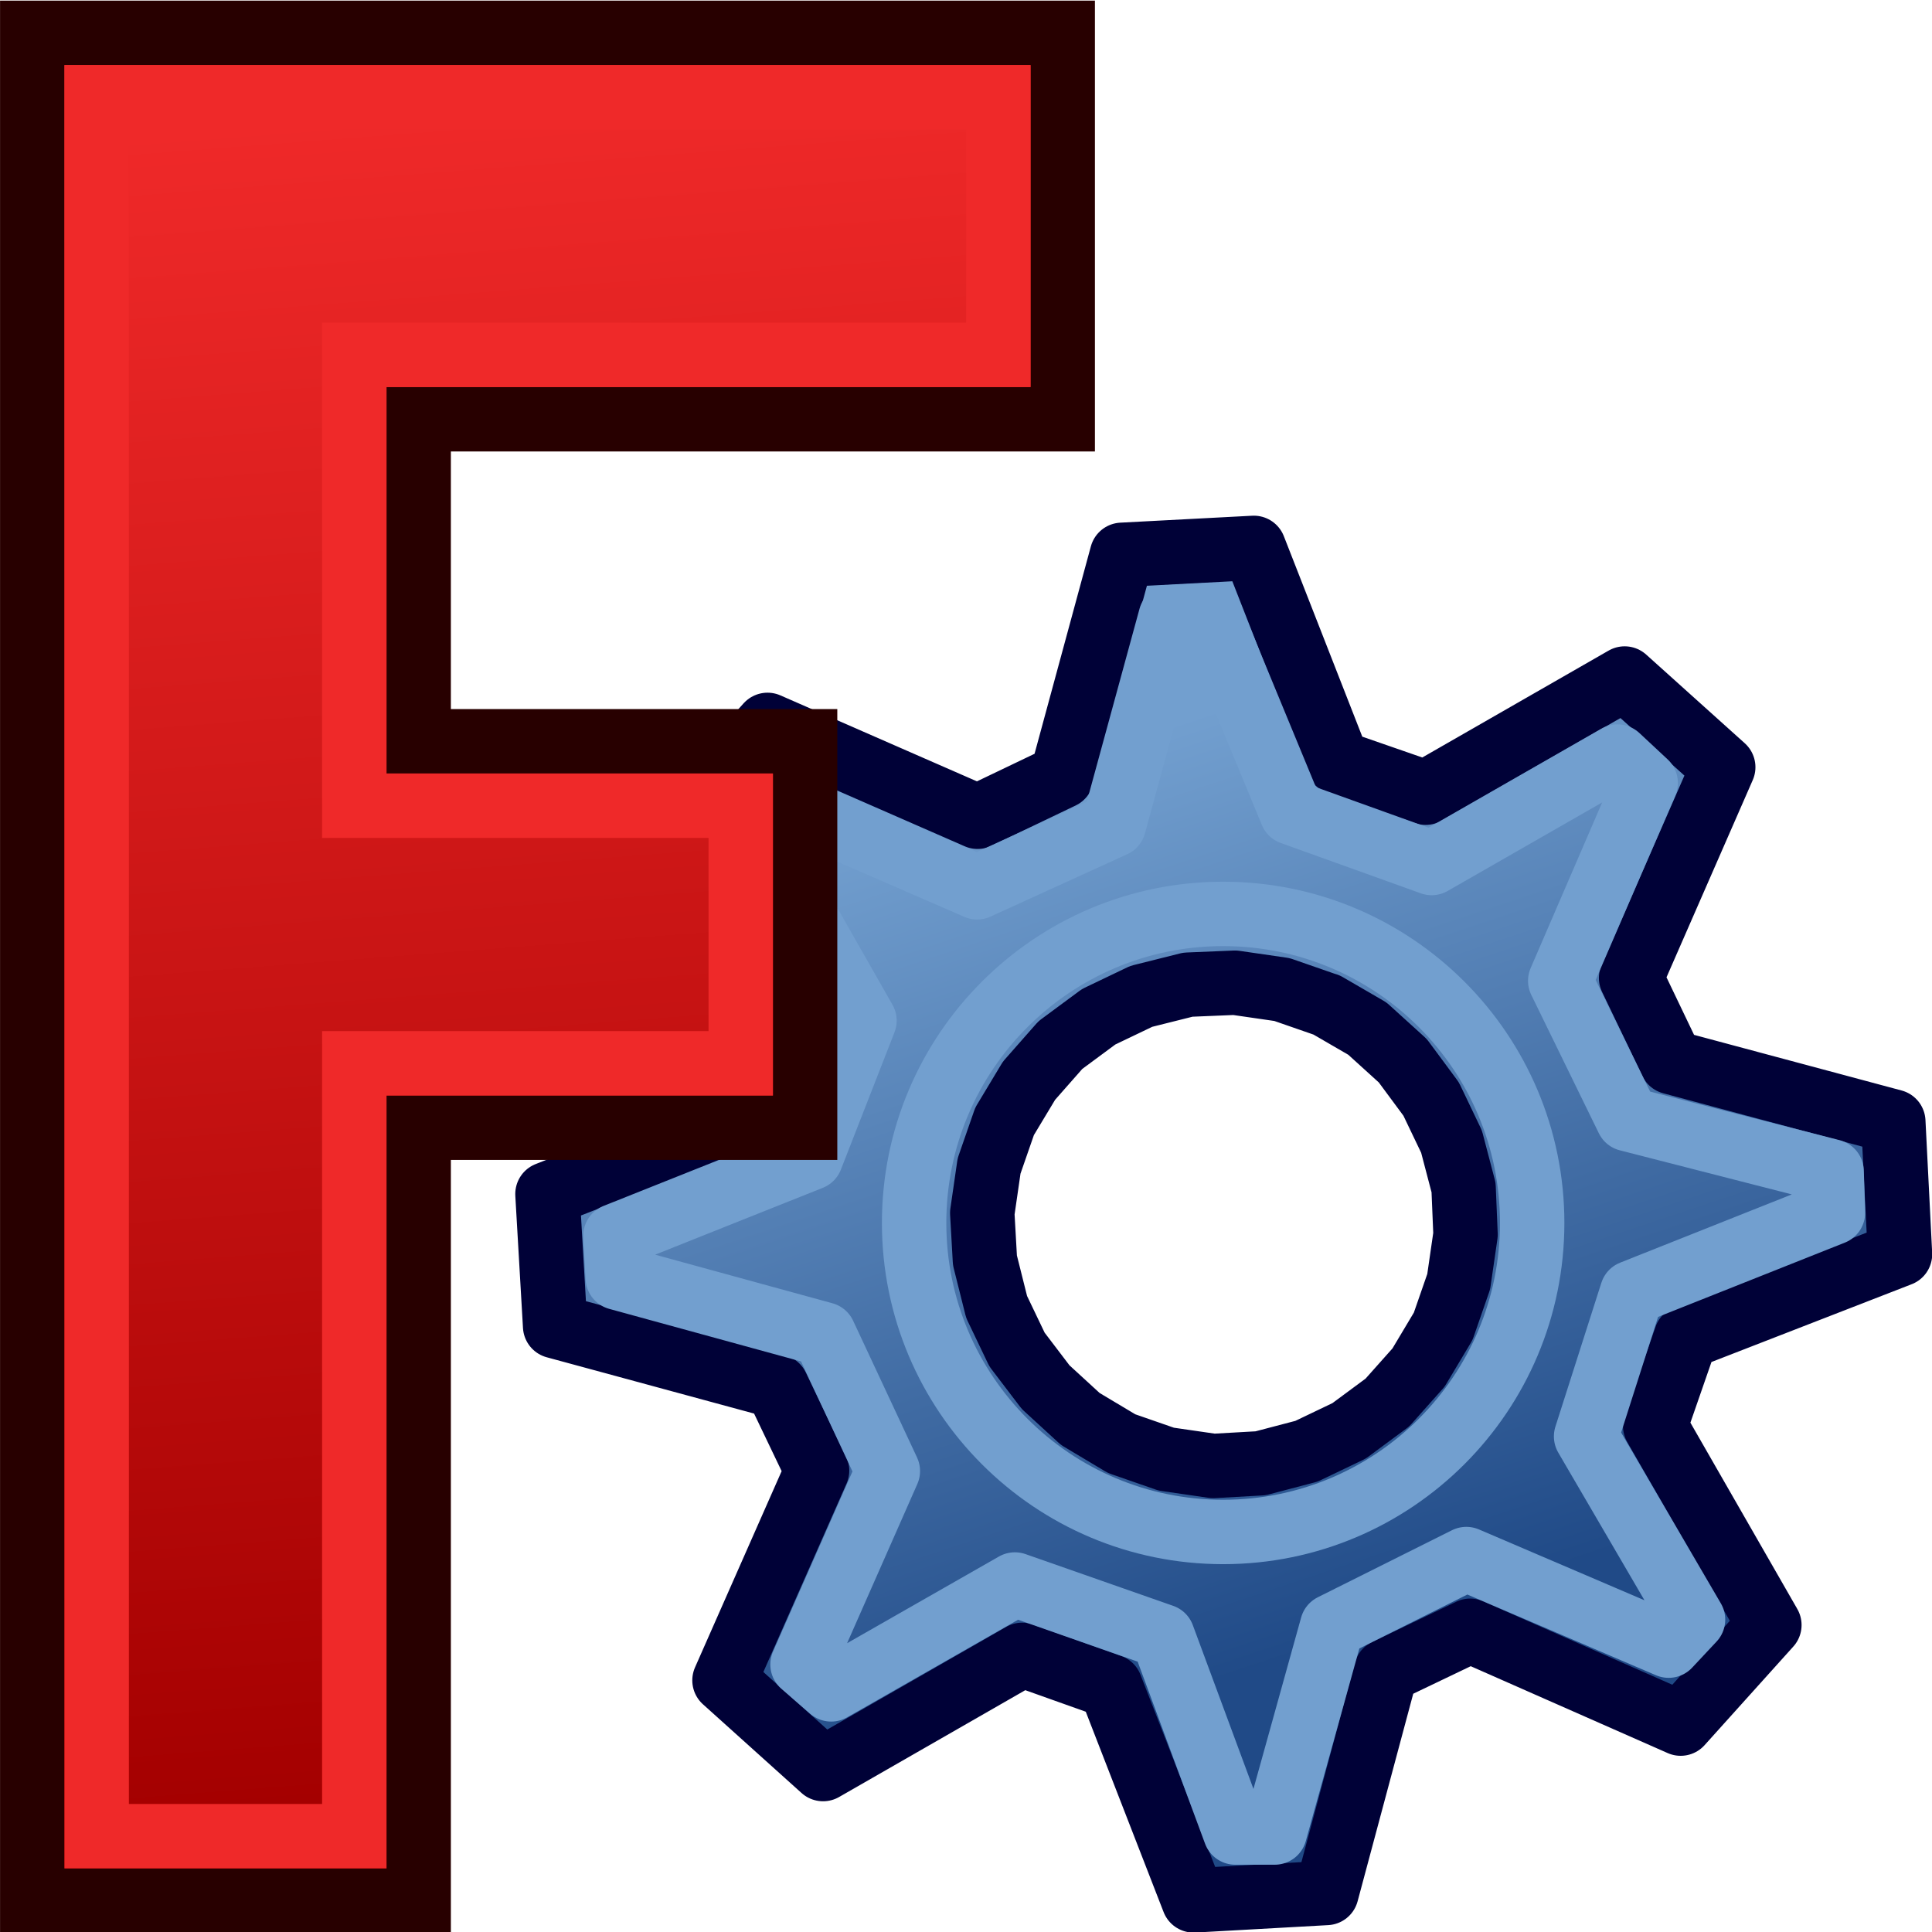
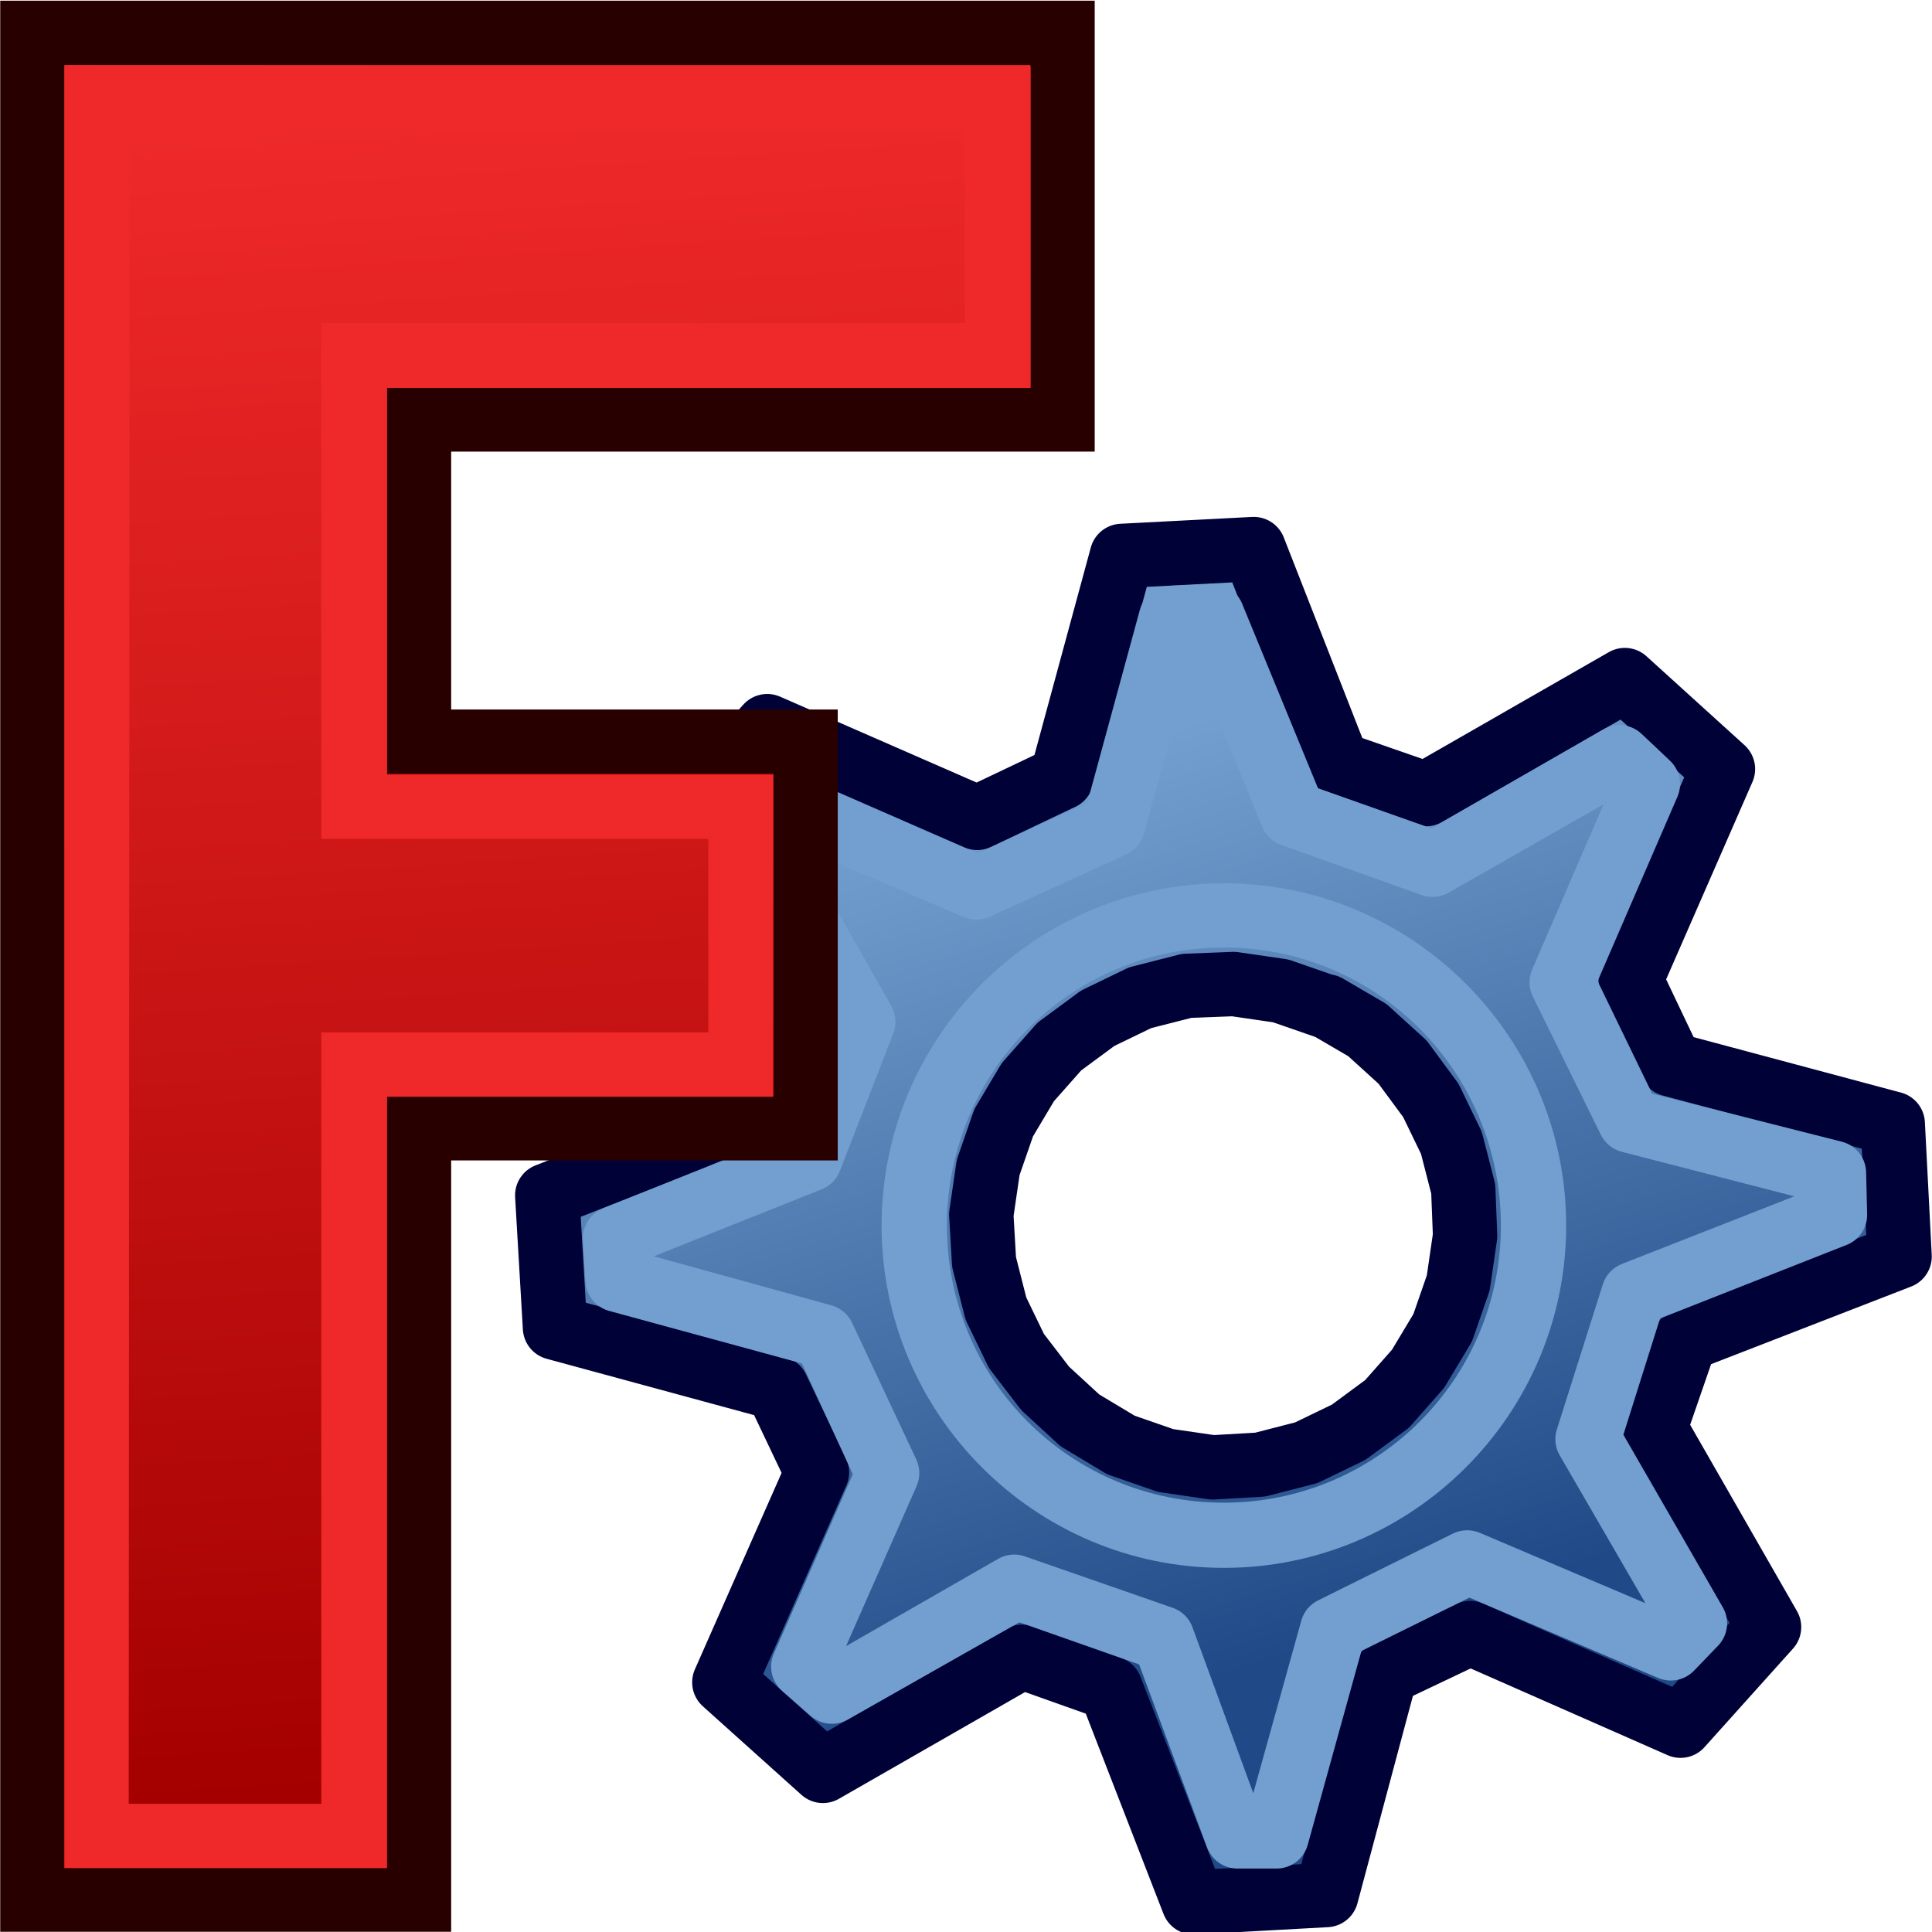
<svg xmlns="http://www.w3.org/2000/svg" width="16" height="16" version="1.1" viewBox="0 0 4.233 4.233">
  <defs>
-     <linearGradient id="linearGradient1007" x1="-80.308" x2="178.47" y1="1658.7" y2="1139.8" gradientUnits="userSpaceOnUse">
-       <stop stop-color="#002076" offset="0" />
-       <stop stop-color="#40e0ff" offset="1" />
-     </linearGradient>
-     <linearGradient id="linearGradient3806" x1="-206.7" x2="-211.4" y1="68.842" y2="7.711" gradientTransform="matrix(6.843 0 0 6.843 -3961.1 1029.7)" gradientUnits="userSpaceOnUse">
+     <linearGradient id="b" x1="-207" x2="-211" y1="68.8" y2="7.71" gradientTransform="matrix(.06 0 0 .06 13.1 -.179)" gradientUnits="userSpaceOnUse">
      <stop stop-color="#a40000" offset="0" />
      <stop stop-color="#ef2929" offset="1" />
    </linearGradient>
-     <linearGradient id="linearGradient3808" x1="-146.74" x2="-157.32" y1="58.262" y2="26.521" gradientTransform="matrix(6.9077 0 0 6.9077 -4100 1055.2)" gradientUnits="userSpaceOnUse">
+     <linearGradient id="a" x1="-147" x2="-157" y1="58.3" y2="26.5" gradientTransform="matrix(.0606 0 0 .0606 11.9 .0447)" gradientUnits="userSpaceOnUse">
      <stop stop-color="#204a87" offset="0" />
      <stop stop-color="#729fcf" offset="1" />
    </linearGradient>
  </defs>
-   <g transform="translate(0 -292.77)">
-     <g transform="matrix(.0087706 0 0 .0087706 47.852 283.56)">
-       <g stroke-linecap="round" stroke-linejoin="round" stroke-width="16.089">
-         <path d="m-5050.1 1219.6-49.724 28.528-21.957-7.619-20.949-53.543-32.952 1.734-15.032 55.363-21.037 10.073-52.469-22.952-22.165 24.628 28.528 49.724-7.796 21.891-53.539 20.952 1.915 33.016 55.364 15.032 10.073 21.037-23.129 52.405 24.628 22.162 49.724-28.528 22.067 7.862 20.772 53.472 33.196-1.855 14.856-55.427 21.037-10.073 52.581 23.192 22.162-24.627-28.529-49.724 7.683-22.131 53.476-20.776-1.673-33.128-55.427-14.856-10.075-21.037 23.019-52.646zm-74.47 81.539 10.207 5.922 8.841 8.018 7.082 9.569 5.093 10.638 3.01 11.468 0.488 11.755-1.703 11.747-3.874 11.156-6.163 10.319-7.778 8.732-9.568 7.078-10.638 5.093-11.469 3.01-11.818 0.668-11.752-1.703-11.152-3.874-10.32-6.163-8.668-7.953-7.145-9.392-5.093-10.638-2.919-11.645-0.668-11.819 1.702-11.748 3.874-11.155 6.099-10.143 7.842-8.908 9.568-7.078 10.638-5.093 11.646-2.919 11.754-0.488 11.748 1.703 11.155 3.874z" fill="url(#linearGradient3808)" fill-rule="evenodd" stroke="#000137" />
-         <path d="m-5051.9 1239.1-46.41 26.589-34.992-12.585-20.377-49.343-9.848 0.514-14.175 51.901-34.159 15.579-48.376-21.028-6.477 7.416 26.714 46.926-13.387 34.287-48.826 19.471 0.574 10.483 51.511 14.117 15.966 34.159-21.314 48.319 7.157 6.218 45.893-26.2 36.902 12.931 18.149 49.027h9.866l14.344-51.569 33.512-16.744 50.547 21.63 6.09-6.507-26.716-45.764 11.478-35.926 50.192-19.957-0.334-10.326-50.924-13.053-16.872-34.548 21.341-49.441z" fill="none" stroke="#729fcf" />
-         <circle cx="-5150.4" cy="1355.6" r="77.199" fill="none" stroke="#729fcf" stroke-dashoffset="6" />
-       </g>
-       <path d="m-5447.9 1058.3v466.58h96.534v-193.07h96.534v-96.534h-96.534v-80.444h160.89v-96.534z" fill="url(#linearGradient3806)" fill-rule="evenodd" stroke="#280000" stroke-width="16.089" />
-       <path d="m-5431.8 1074.4v434.4h64.354v-193.07h96.535v-64.357h-96.535v-112.62h160.89v-64.354z" fill="none" stroke="#ef2929" stroke-width="16.089" />
-     </g>
-   </g>
+   <path d="m3.56 1.49-0.436 0.25-0.193-0.067-0.184-0.47-0.289 0.015-0.132 0.486-0.185 0.088-0.46-0.201-0.194 0.216 0.25 0.436-0.068 0.192-0.47 0.184 0.017 0.29 0.486 0.132 0.088 0.185-0.203 0.46 0.216 0.194 0.436-0.25 0.194 0.069 0.182 0.469 0.291-0.016 0.13-0.486 0.185-0.088 0.461 0.203 0.194-0.216-0.25-0.436 0.067-0.194 0.469-0.182-0.015-0.291-0.486-0.13-0.088-0.185 0.202-0.462zm-0.653 0.715 0.089 0.052 0.077 0.07 0.062 0.084 0.045 0.093 0.026 0.101 0.004 0.103-0.015 0.103-0.034 0.098-0.054 0.09-0.068 0.077-0.084 0.062-0.093 0.045-0.101 0.026-0.104 0.006-0.103-0.015-0.098-0.034-0.09-0.054-0.076-0.07-0.063-0.082-0.045-0.093-0.026-0.102-0.006-0.104 0.015-0.103 0.034-0.098 0.053-0.089 0.069-0.078 0.084-0.062 0.093-0.045 0.102-0.026 0.103-0.004 0.103 0.015 0.098 0.034z" fill="url(#a)" fill-rule="evenodd" stroke="#000137" stroke-linecap="round" stroke-linejoin="round" stroke-width=".141" />
+   <path transform="scale(.265)" d="m10 4.83l-0.332 0.014a0.267 0.267 0 0 0 -0.244 0.199l-0.436 1.6-0.908 0.412-1.5-0.648a0.267 0.267 0 0 0 -0.303 0.066l-0.213 0.242a0.267 0.267 0 0 0 -0.037 0.311l0.826 1.45-0.354 0.908-1.51 0.605a0.267 0.267 0 0 0 -0.17 0.258l0.021 0.348a0.267 0.267 0 0 0 0.191 0.242l1.6 0.436 0.42 0.916-0.656 1.49a0.267 0.267 0 0 0 0.074 0.303l0.236 0.207a0.267 0.267 0 0 0 0.303 0.029l1.42-0.805 0.99 0.348 0.561 1.51a0.267 0.267 0 0 0 0.25 0.178h0.326a0.267 0.267 0 0 0 0.258 -0.199l0.443-1.6 0.893-0.441 1.56 0.664a0.267 0.267 0 0 0 0.297 -0.06l0.205-0.213a0.267 0.267 0 0 0 0.029 -0.318l-0.818-1.42 0.303-0.961 1.55-0.611a0.267 0.267 0 0 0 0.162 -0.26l-0.008-0.338a0.267 0.267 0 0 0 -0.199 -0.252l-1.57-0.398-0.451-0.93 0.658-1.52a0.267 0.267 0 0 0 -0.06 -0.303l-0.234-0.221a0.267 0.267 0 0 0 -0.318 -0.037l-1.42 0.818-0.938-0.332-0.629-1.53a0.267 0.267 0 0 0 -0.258 -0.162zm-0.133 0.613l0.568 1.39a0.267 0.267 0 0 0 0.162 0.154l1.16 0.414a0.267 0.267 0 0 0 0.221 -0.021l1.28-0.73-0.592 1.37a0.267 0.267 0 0 0 0.008 0.221l0.561 1.14a0.267 0.267 0 0 0 0.17 0.141l1.43 0.369-1.43 0.561a0.267 0.267 0 0 0 -0.154 0.17l-0.377 1.19a0.267 0.267 0 0 0 0.023 0.223l0.707 1.22-1.37-0.582a0.267 0.267 0 0 0 -0.221 0.006l-1.12 0.555a0.267 0.267 0 0 0 -0.133 0.162l-0.398 1.43-0.502-1.37a0.267 0.267 0 0 0 -0.162 -0.162l-1.23-0.428a0.267 0.267 0 0 0 -0.213 0.021l-1.26 0.723 0.582-1.32a0.267 0.267 0 0 0 0 -0.221l-0.531-1.13a0.267 0.267 0 0 0 -0.17 -0.146l-1.47-0.406 1.39-0.555a0.267 0.267 0 0 0 0.146 -0.146l0.443-1.14a0.267 0.267 0 0 0 -0.016 -0.229l-0.744-1.31 1.34 0.574a0.267 0.267 0 0 0 0.215 0l1.13-0.516a0.267 0.267 0 0 0 0.148 -0.17l0.398-1.46zm0.252 1.86c-1.56 0-2.83 1.27-2.83 2.83 0 1.56 1.27 2.83 2.83 2.83 1.56 0 2.83-1.27 2.83-2.83 0-1.56-1.27-2.83-2.83-2.83zm0 0.531c1.27 0 2.29 1.03 2.29 2.3 0 1.27-1.03 2.29-2.29 2.29-1.27 0-2.29-1.02-2.29-2.29 0-1.27 1.02-2.3 2.29-2.3z" color="#000000" color-rendering="auto" dominant-baseline="auto" fill="#729fcf" image-rendering="auto" shape-rendering="auto" solid-color="#000000" style="font-feature-settings:normal;font-variant-alternates:normal;font-variant-caps:normal;font-variant-ligatures:normal;font-variant-numeric:normal;font-variant-position:normal;isolation:auto;mix-blend-mode:normal;shape-padding:0;text-decoration-color:#000000;text-decoration-line:none;text-decoration-style:solid;text-indent:0;text-orientation:mixed;text-transform:none;white-space:normal" />
+   <path d="m0.071 0.072v4.09h0.847v-1.69h0.847v-0.847h-0.847v-0.706h1.41v-0.847z" fill="url(#b)" fill-rule="evenodd" stroke="#280000" stroke-width=".141" />
+   <path d="m0.141 0.143v3.95h0.707v-1.69h0.846v-0.705h-0.846v-0.848h1.41v-0.705zm0.143 0.141h1.83v0.424h-1.41v1.13h0.848v0.424h-0.848v1.69h-0.422z" color="#000000" color-rendering="auto" dominant-baseline="auto" fill="#ef2929" image-rendering="auto" shape-rendering="auto" solid-color="#000000" style="font-feature-settings:normal;font-variant-alternates:normal;font-variant-caps:normal;font-variant-ligatures:normal;font-variant-numeric:normal;font-variant-position:normal;isolation:auto;mix-blend-mode:normal;shape-padding:0;text-decoration-color:#000000;text-decoration-line:none;text-decoration-style:solid;text-indent:0;text-orientation:mixed;text-transform:none;white-space:normal" />
</svg>
